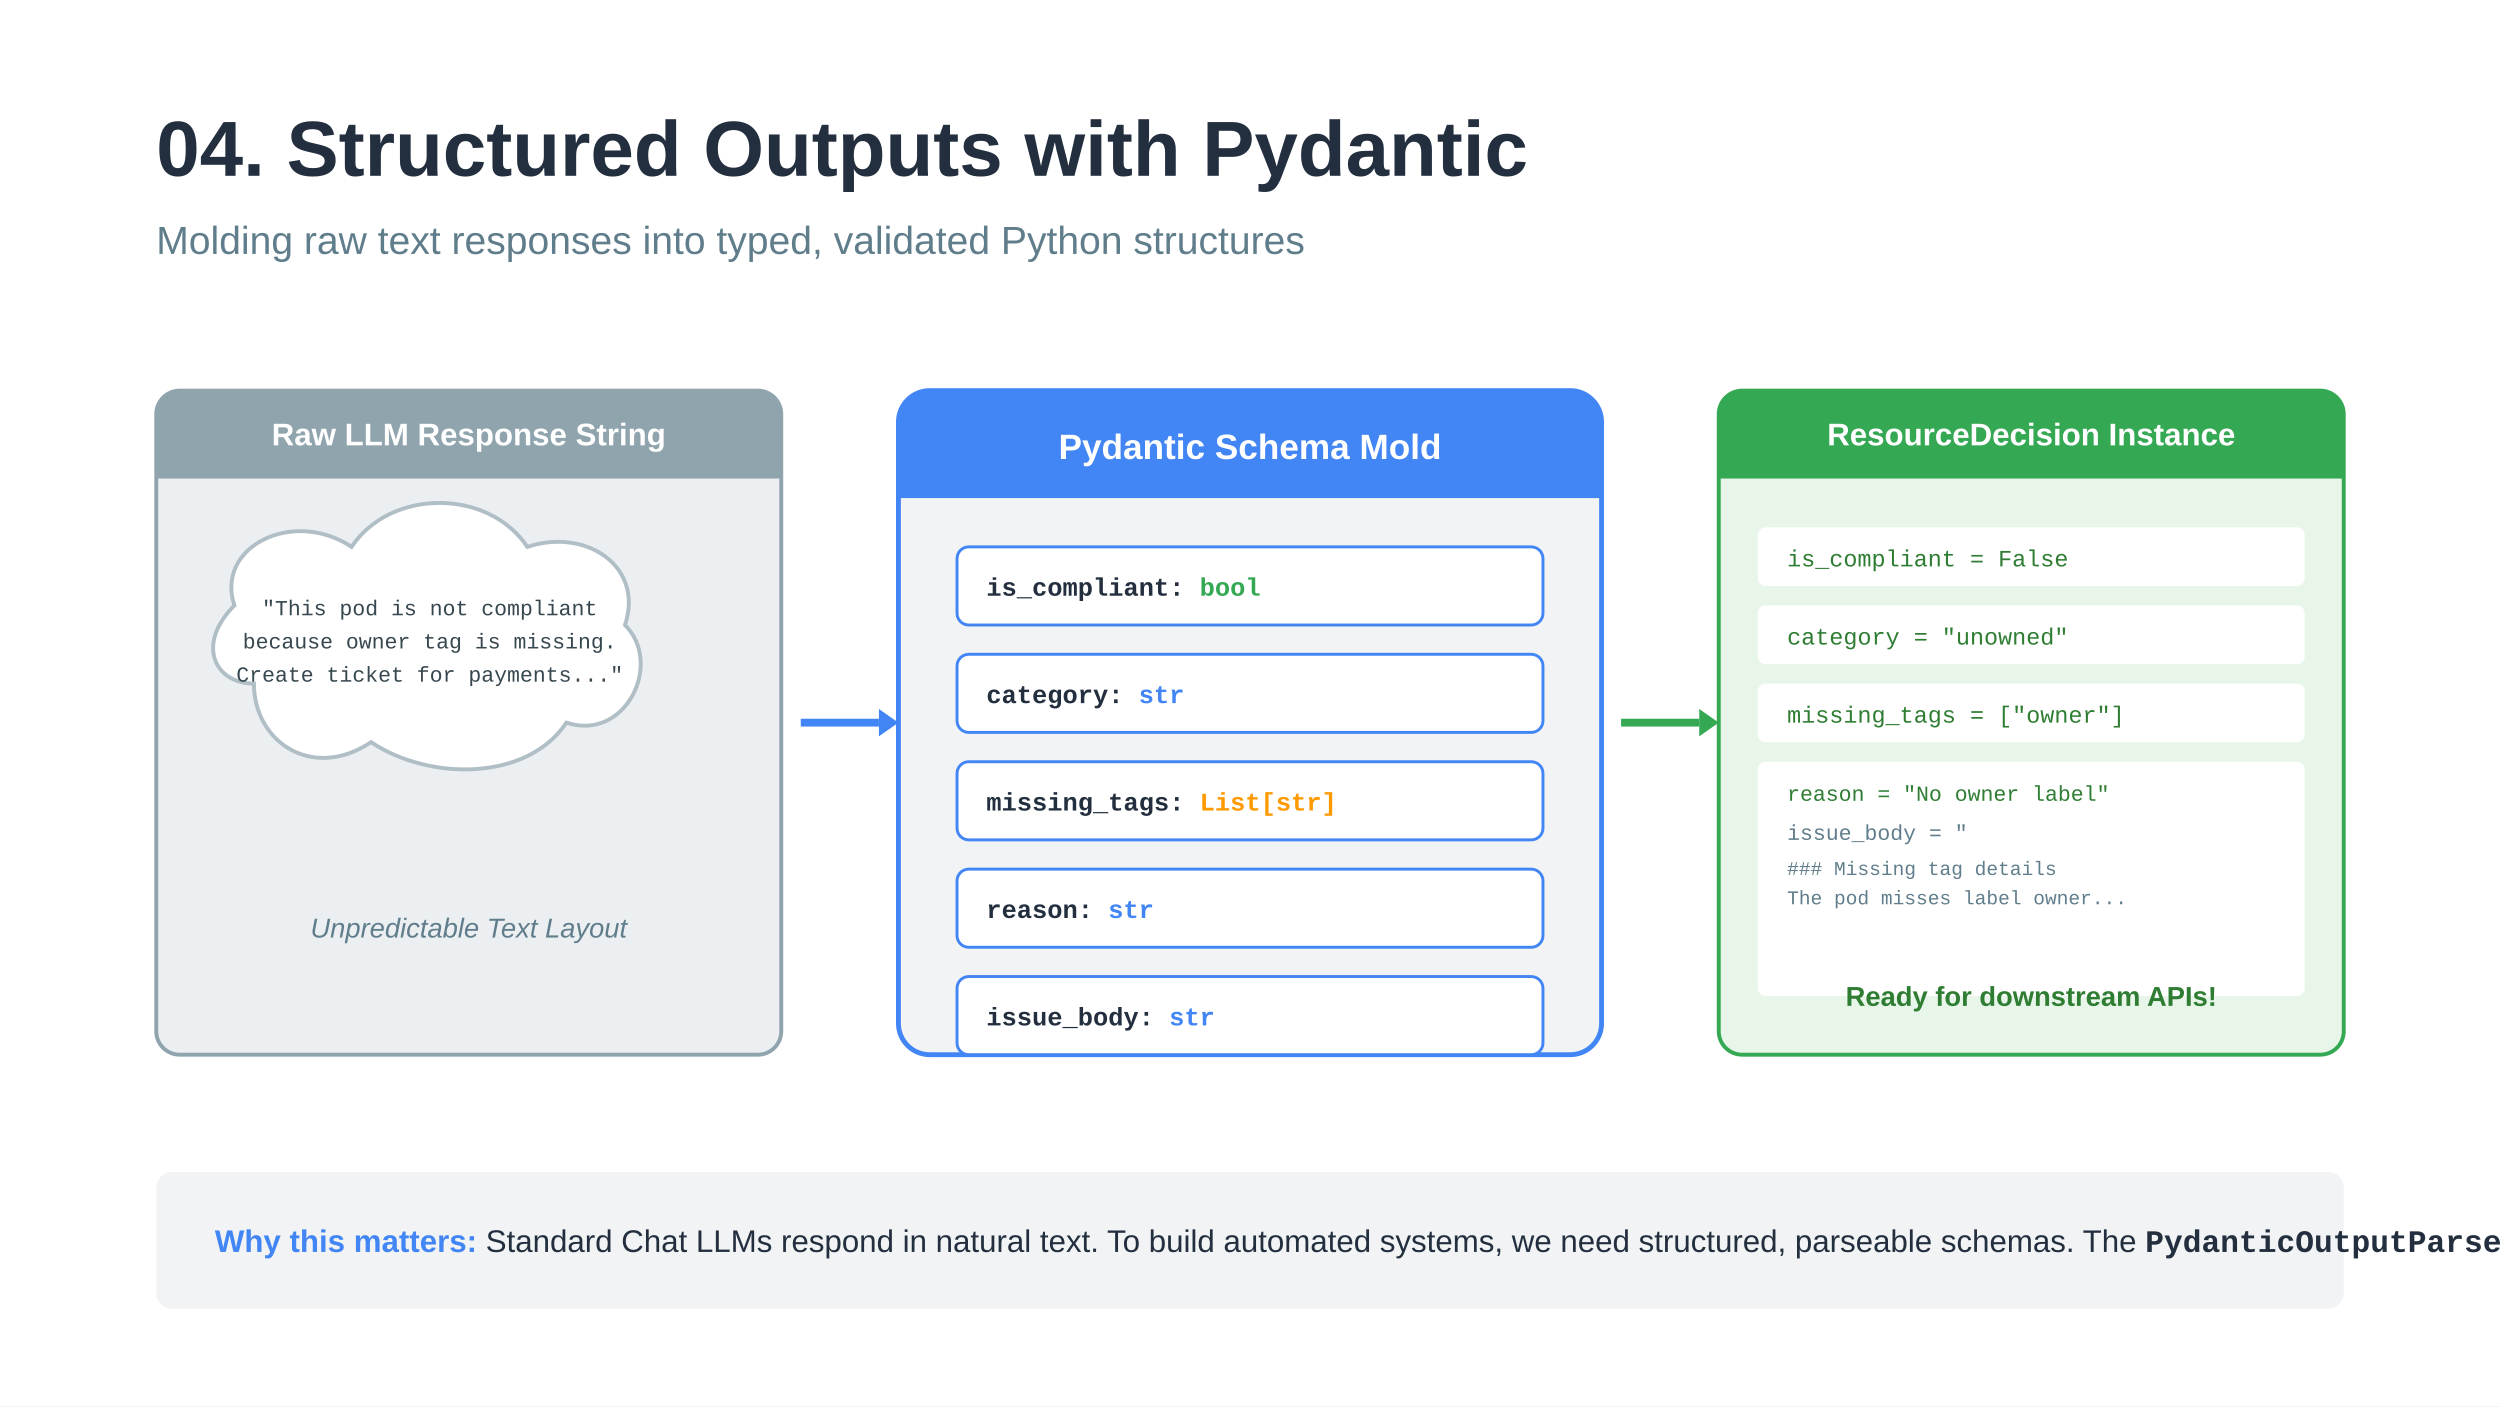
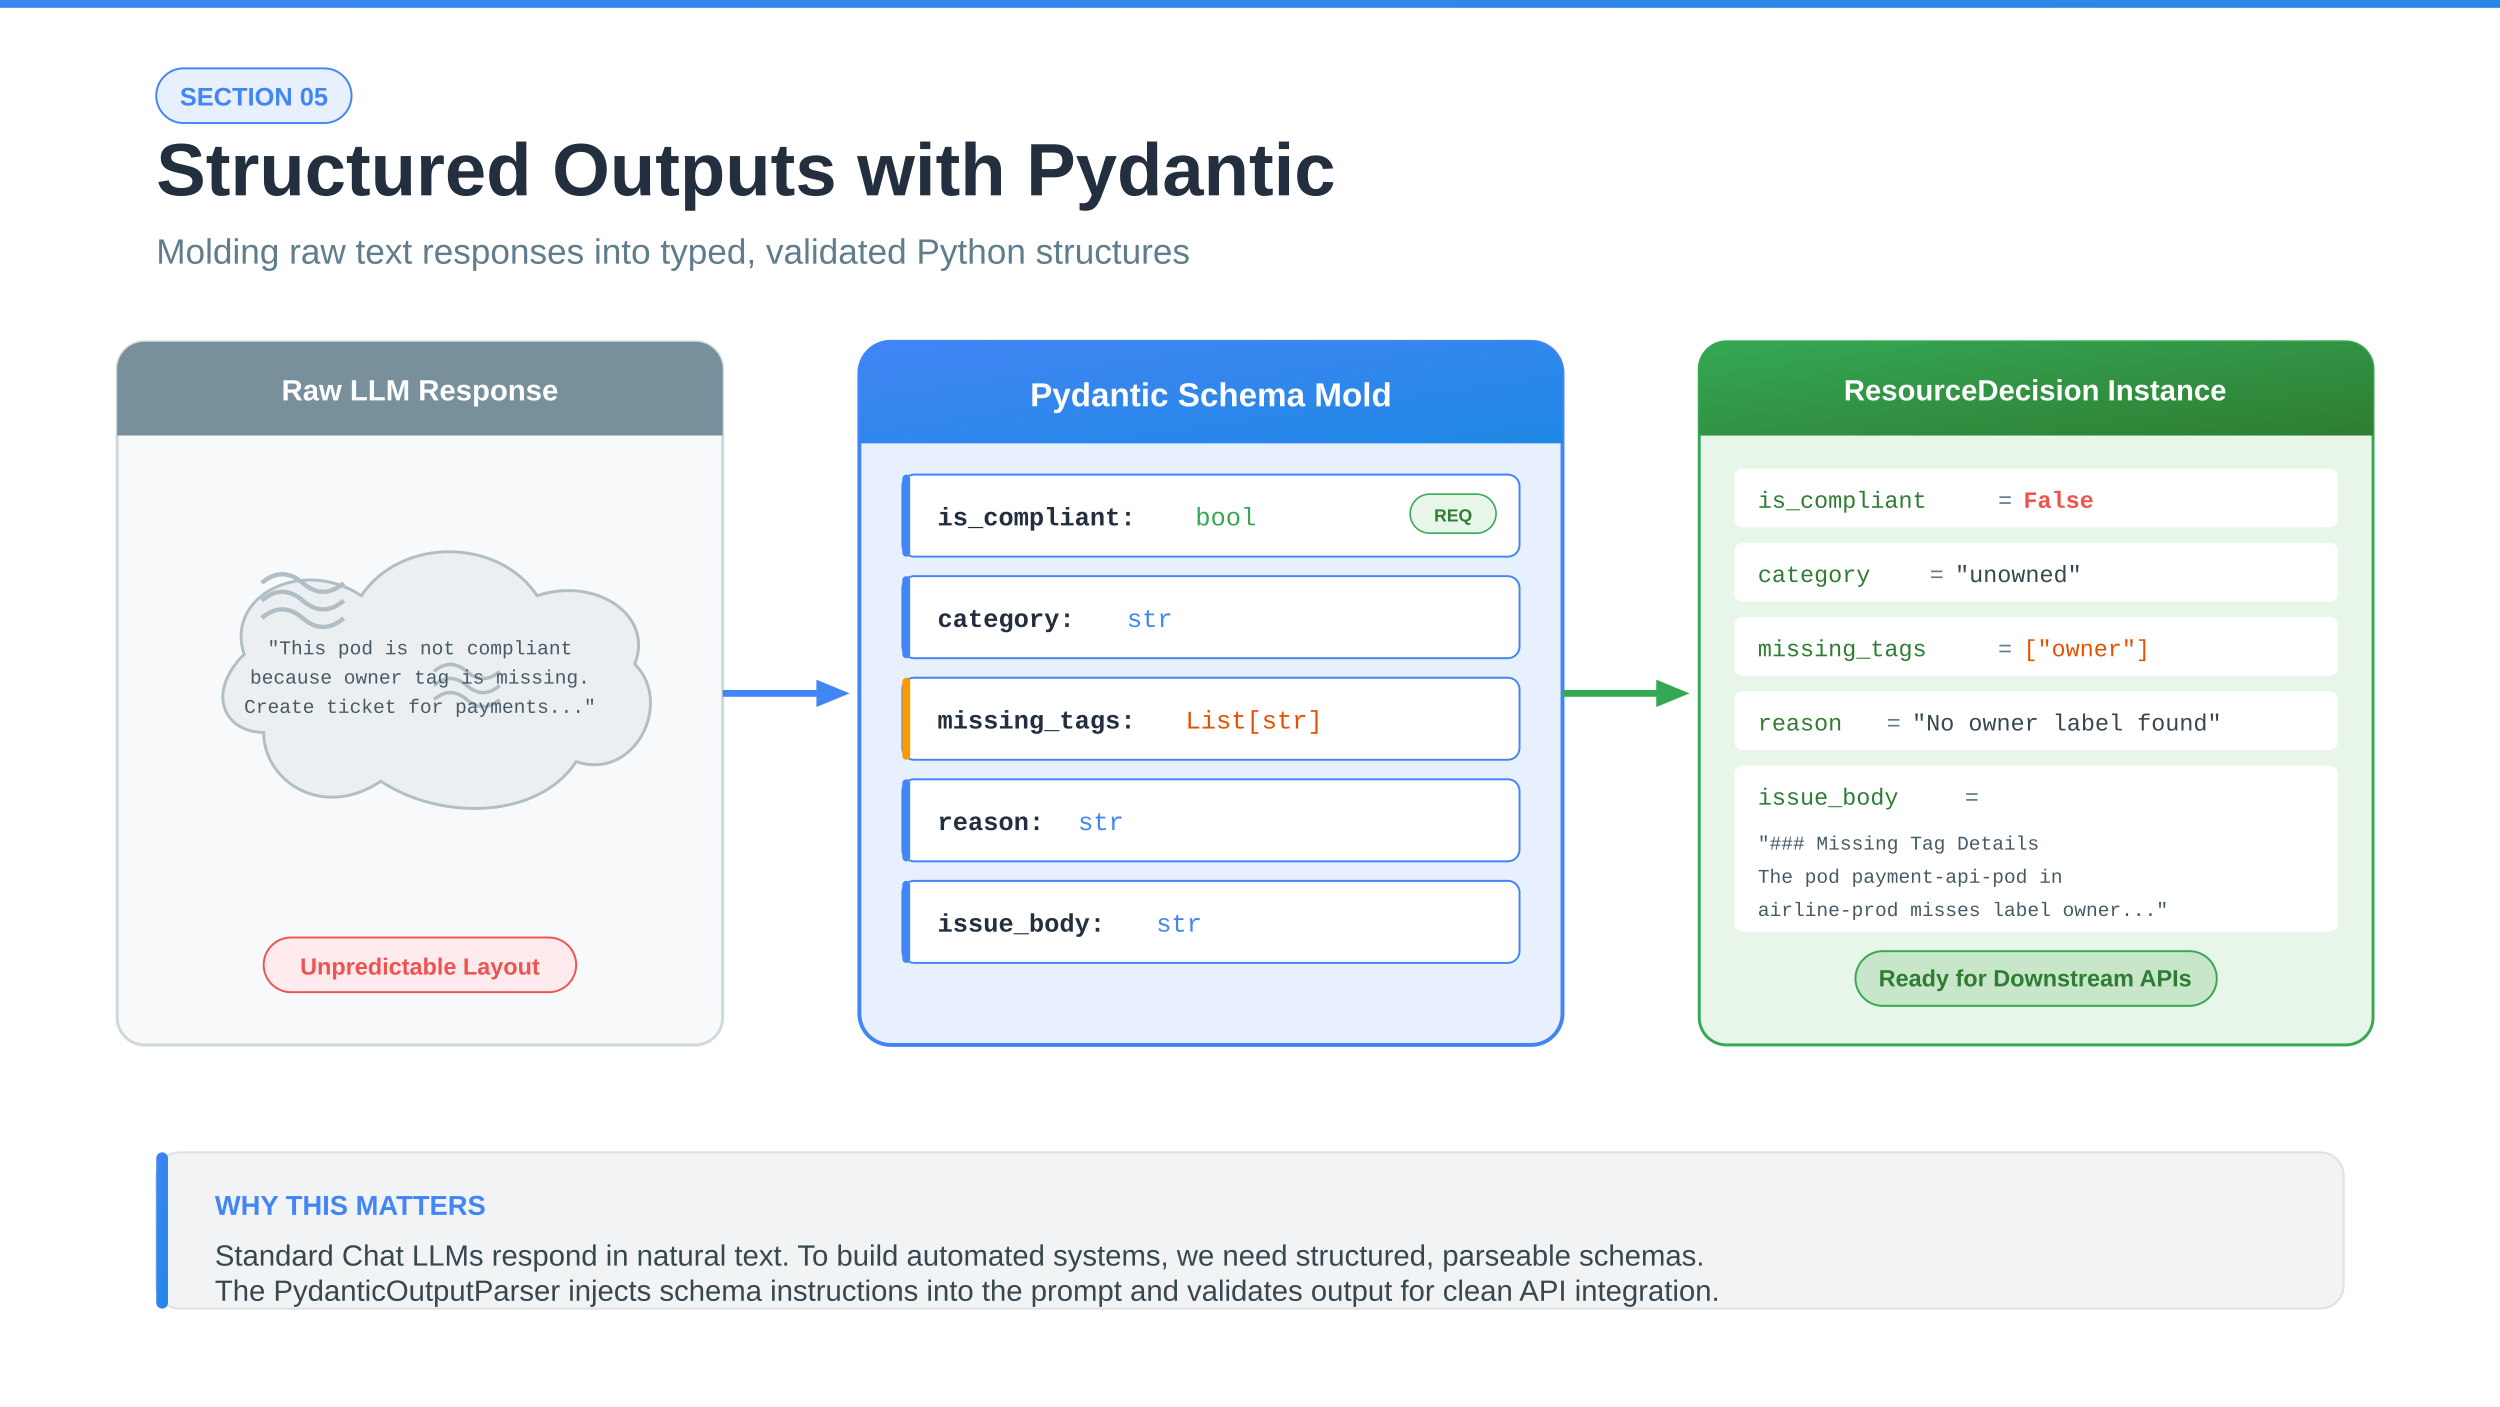
<svg xmlns="http://www.w3.org/2000/svg" viewBox="0 0 1280 720" width="100%" height="100%">
+   <defs>
+     <linearGradient id="accent-blue" x1="0" y1="0" x2="1" y2="1">
+       <stop offset="0%" stop-color="#4285F4" />
+       <stop offset="100%" stop-color="#1E88E5" />
+     </linearGradient>
+     <linearGradient id="accent-green" x1="0" y1="0" x2="1" y2="1">
+       <stop offset="0%" stop-color="#34A853" />
+       <stop offset="100%" stop-color="#2E7D32" />
+     </linearGradient>
+     <g id="icon-wavy">
+       <path d="M -14 -6 Q -7 -12 0 -6 Q 7 0 14 -6" fill="none" stroke="#B0BEC5" stroke-width="1.5" />
+       <path d="M -14 0 Q -7 -6 0 0 Q 7 6 14 0" fill="none" stroke="#B0BEC5" stroke-width="1.5" />
+       <path d="M -14 6 Q -7 0 0 6 Q 7 12 14 6" fill="none" stroke="#B0BEC5" stroke-width="1.5" />
+     </g>
+   </defs>
  <rect width="1280" height="720" fill="#FFFFFF" />
-   <text x="80" y="90" font-family="Arial, sans-serif" font-size="40" font-weight="bold" fill="#232F3E">04. Structured Outputs with Pydantic</text>
-   <text x="80" y="130" font-family="Arial, sans-serif" font-size="20" fill="#607D8B">Molding raw text responses into typed, validated Python structures</text>
-   <g transform="translate(80, 200)">
-     <rect width="320" height="340" rx="12" fill="#ECEFF1" stroke="#90A4AE" stroke-width="2" />
-     <path d="M 0 12 A 12 12 0 0 1 12 0 L 308 0 A 12 12 0 0 1 320 12 L 320 45 L 0 45 Z" fill="#90A4AE" />
-     <text x="160" y="28" font-family="Arial, sans-serif" font-size="16" font-weight="bold" fill="#FFFFFF" text-anchor="middle">Raw LLM Response String</text>
-     <path d="M 50 150 C 30 150, 20 130, 40 110 C 30 80, 70 60, 100 80 C 120 50, 170 50, 190 80 C 220 70, 250 90, 240 120 C 260 140, 240 180, 210 170 C 190 200, 140 200, 110 180 C 80 200, 50 180, 50 150 Z" fill="#FFFFFF" stroke="#B0BEC5" stroke-width="2" />
-     <text x="140" y="115" font-family="Courier New, monospace" font-size="11" fill="#37474F" text-anchor="middle">"This pod is not compliant</text>
-     <text x="140" y="132" font-family="Courier New, monospace" font-size="11" fill="#37474F" text-anchor="middle">because owner tag is missing.</text>
-     <text x="140" y="149" font-family="Courier New, monospace" font-size="11" fill="#37474F" text-anchor="middle">Create ticket for payments..."</text>
-     <text x="160" y="280" font-family="Arial, sans-serif" font-size="14" fill="#607D8B" text-anchor="middle" font-style="italic">Unpredictable Text Layout</text>
+   <rect x="0" y="0" width="1280" height="4" fill="url(#accent-blue)" />
+   <rect x="80" y="35" width="100" height="28" rx="14" fill="#E8F0FE" stroke="#4285F4" stroke-width="1" />
+   <text x="130" y="54" font-family="Arial, sans-serif" font-size="13" font-weight="bold" fill="#4285F4" text-anchor="middle">SECTION 05</text>
+   <text x="80" y="100" font-family="Arial, sans-serif" font-size="38" font-weight="bold" fill="#232F3E">Structured Outputs with Pydantic</text>
+   <text x="80" y="135" font-family="Arial, sans-serif" font-size="18" fill="#607D8B">Molding raw text responses into typed, validated Python structures</text>
+   <g transform="translate(60, 175)">
+     <rect width="310" height="360" rx="14" fill="#F8F9FA" stroke="#CFD8DC" stroke-width="1.5" />
+     <path d="M 0 14 A 14 14 0 0 1 14 0 L 296 0 A 14 14 0 0 1 310 14 L 310 48 L 0 48 Z" fill="#78909C" />
+     <text x="155" y="30" font-family="Arial, sans-serif" font-size="15" font-weight="bold" fill="#FFFFFF" text-anchor="middle">Raw LLM Response</text>
+     <g transform="translate(155, 170)">
+       <path d="M -80 30 C -100 30, -110 10, -90 -10 C -100 -40, -60 -60, -30 -40 C -10 -70, 40 -70, 60 -40 C 90 -50, 120 -30, 110 -5 C 130 15, 110 55, 80 45 C 60 75, 10 75, -20 55 C -50 75, -80 55, -80 30 Z" fill="#ECEFF1" stroke="#B0BEC5" stroke-width="1.5" />
+       <use href="#icon-wavy" x="-40" y="-25" transform="scale(1.5)" />
+       <use href="#icon-wavy" x="20" y="5" transform="scale(1.2)" />
+       <text x="0" y="-10" font-family="Courier New, monospace" font-size="10" fill="#455A64" text-anchor="middle">"This pod is not compliant</text>
+       <text x="0" y="5" font-family="Courier New, monospace" font-size="10" fill="#455A64" text-anchor="middle">because owner tag is missing.</text>
+       <text x="0" y="20" font-family="Courier New, monospace" font-size="10" fill="#455A64" text-anchor="middle">Create ticket for payments..."</text>
+     </g>
+     <rect x="75" y="305" width="160" height="28" rx="14" fill="#FFEBEE" stroke="#EF5350" stroke-width="1" />
+     <text x="155" y="324" font-family="Arial, sans-serif" font-size="12" fill="#EF5350" text-anchor="middle" font-weight="bold">Unpredictable Layout</text>
  </g>
-   <g transform="translate(460, 200)">
-     <rect width="360" height="340" rx="16" fill="#F1F3F4" stroke="#4285F4" stroke-width="2.5" />
-     <path d="M 0 16 A 16 16 0 0 1 16 0 L 344 0 A 16 16 0 0 1 360 16 L 360 55 L 0 55 Z" fill="#4285F4" />
-     <text x="180" y="35" font-family="Arial, sans-serif" font-size="18" font-weight="bold" fill="#FFFFFF" text-anchor="middle">Pydantic Schema Mold</text>
-     <g transform="translate(30, 80)">
-       <rect x="0" y="0" width="300" height="40" rx="6" fill="#FFFFFF" stroke="#4285F4" stroke-width="1.5" />
-       <text x="15" y="25" font-family="Courier New, monospace" font-size="13" font-weight="bold" fill="#232F3E">is_compliant: <tspan fill="#34A853">bool</tspan>
-       </text>
-       <rect x="0" y="55" width="300" height="40" rx="6" fill="#FFFFFF" stroke="#4285F4" stroke-width="1.5" />
-       <text x="15" y="80" font-family="Courier New, monospace" font-size="13" font-weight="bold" fill="#232F3E">category: <tspan fill="#4285F4">str</tspan>
-       </text>
-       <rect x="0" y="110" width="300" height="40" rx="6" fill="#FFFFFF" stroke="#4285F4" stroke-width="1.5" />
-       <text x="15" y="135" font-family="Courier New, monospace" font-size="13" font-weight="bold" fill="#232F3E">missing_tags: <tspan fill="#FF9900">List[str]</tspan>
-       </text>
-       <rect x="0" y="165" width="300" height="40" rx="6" fill="#FFFFFF" stroke="#4285F4" stroke-width="1.5" />
-       <text x="15" y="190" font-family="Courier New, monospace" font-size="13" font-weight="bold" fill="#232F3E">reason: <tspan fill="#4285F4">str</tspan>
-       </text>
-       <rect x="0" y="220" width="300" height="40" rx="6" fill="#FFFFFF" stroke="#4285F4" stroke-width="1.5" />
-       <text x="15" y="245" font-family="Courier New, monospace" font-size="13" font-weight="bold" fill="#232F3E">issue_body: <tspan fill="#4285F4">str</tspan>
-       </text>
+   <path d="M 370 355 L 420 355" stroke="#4285F4" stroke-width="3.5" />
+   <polygon points="418,348 435,355 418,362" fill="#4285F4" />
+   <g transform="translate(440, 175)">
+     <rect width="360" height="360" rx="16" fill="#E8F0FE" stroke="#4285F4" stroke-width="2" />
+     <path d="M 0 16 A 16 16 0 0 1 16 0 L 344 0 A 16 16 0 0 1 360 16 L 360 52 L 0 52 Z" fill="url(#accent-blue)" />
+     <text x="180" y="33" font-family="Arial, sans-serif" font-size="17" font-weight="bold" fill="#FFFFFF" text-anchor="middle">Pydantic Schema Mold</text>
+     <g transform="translate(22, 68)">
+       <rect x="0" y="0" width="316" height="42" rx="6" fill="#FFFFFF" stroke="#4285F4" stroke-width="1" />
+       <rect x="0" y="0" width="4" height="42" rx="2" fill="#4285F4" />
+       <text x="18" y="26" font-family="Courier New, monospace" font-size="13" font-weight="bold" fill="#232F3E">is_compliant:</text>
+       <text x="150" y="26" font-family="Courier New, monospace" font-size="13" fill="#34A853">bool</text>
+       <rect x="260" y="10" width="44" height="20" rx="10" fill="#E8F5E9" stroke="#34A853" stroke-width="0.8" />
+       <text x="282" y="24" font-family="Arial, sans-serif" font-size="9" font-weight="bold" fill="#2E7D32" text-anchor="middle">REQ</text>
+       <rect x="0" y="52" width="316" height="42" rx="6" fill="#FFFFFF" stroke="#4285F4" stroke-width="1" />
+       <rect x="0" y="52" width="4" height="42" rx="2" fill="#4285F4" />
+       <text x="18" y="78" font-family="Courier New, monospace" font-size="13" font-weight="bold" fill="#232F3E">category:</text>
+       <text x="115" y="78" font-family="Courier New, monospace" font-size="13" fill="#4285F4">str</text>
+       <rect x="0" y="104" width="316" height="42" rx="6" fill="#FFFFFF" stroke="#4285F4" stroke-width="1" />
+       <rect x="0" y="104" width="4" height="42" rx="2" fill="#FF9900" />
+       <text x="18" y="130" font-family="Courier New, monospace" font-size="13" font-weight="bold" fill="#232F3E">missing_tags:</text>
+       <text x="145" y="130" font-family="Courier New, monospace" font-size="13" fill="#E65100">List[str]</text>
+       <rect x="0" y="156" width="316" height="42" rx="6" fill="#FFFFFF" stroke="#4285F4" stroke-width="1" />
+       <rect x="0" y="156" width="4" height="42" rx="2" fill="#4285F4" />
+       <text x="18" y="182" font-family="Courier New, monospace" font-size="13" font-weight="bold" fill="#232F3E">reason:</text>
+       <text x="90" y="182" font-family="Courier New, monospace" font-size="13" fill="#4285F4">str</text>
+       <rect x="0" y="208" width="316" height="42" rx="6" fill="#FFFFFF" stroke="#4285F4" stroke-width="1" />
+       <rect x="0" y="208" width="4" height="42" rx="2" fill="#4285F4" />
+       <text x="18" y="234" font-family="Courier New, monospace" font-size="13" font-weight="bold" fill="#232F3E">issue_body:</text>
+       <text x="130" y="234" font-family="Courier New, monospace" font-size="13" fill="#4285F4">str</text>
    </g>
  </g>
-   <path d="M 410 370 L 450 370" stroke="#4285F4" stroke-width="4" />
-   <path d="M 450 363 L 460 370 L 450 377 Z" fill="#4285F4" />
-   <path d="M 830 370 L 870 370" stroke="#34A853" stroke-width="4" />
-   <path d="M 870 363 L 880 370 L 870 377 Z" fill="#34A853" />
-   <g transform="translate(880, 200)">
-     <rect width="320" height="340" rx="12" fill="#E8F5E9" stroke="#34A853" stroke-width="2" />
-     <path d="M 0 12 A 12 12 0 0 1 12 0 L 308 0 A 12 12 0 0 1 320 12 L 320 45 L 0 45 Z" fill="#34A853" />
-     <text x="160" y="28" font-family="Arial, sans-serif" font-size="16" font-weight="bold" fill="#FFFFFF" text-anchor="middle">ResourceDecision Instance</text>
-     <g transform="translate(20, 70)">
-       <rect x="0" y="0" width="280" height="30" rx="4" fill="#FFFFFF" />
-       <text x="15" y="20" font-family="Courier New, monospace" font-size="12" fill="#2E7D32">is_compliant = False</text>
-       <rect x="0" y="40" width="280" height="30" rx="4" fill="#FFFFFF" />
-       <text x="15" y="60" font-family="Courier New, monospace" font-size="12" fill="#2E7D32">category = "unowned"</text>
-       <rect x="0" y="80" width="280" height="30" rx="4" fill="#FFFFFF" />
-       <text x="15" y="100" font-family="Courier New, monospace" font-size="12" fill="#2E7D32">missing_tags = ["owner"]</text>
-       <rect x="0" y="120" width="280" height="120" rx="4" fill="#FFFFFF" />
-       <text x="15" y="140" font-family="Courier New, monospace" font-size="11" fill="#2E7D32">reason = "No owner label"</text>
-       <text x="15" y="160" font-family="Courier New, monospace" font-size="11" fill="#607D8B">issue_body = "</text>
-       <text x="15" y="178" font-family="Courier New, monospace" font-size="10" fill="#607D8B">### Missing tag details</text>
-       <text x="15" y="193" font-family="Courier New, monospace" font-size="10" fill="#607D8B">The pod misses label owner...</text>
+   <path d="M 800 355 L 850 355" stroke="#34A853" stroke-width="3.5" />
+   <polygon points="848,348 865,355 848,362" fill="#34A853" />
+   <g transform="translate(870, 175)">
+     <rect width="345" height="360" rx="14" fill="#E8F5E9" stroke="#34A853" stroke-width="1.5" />
+     <path d="M 0 14 A 14 14 0 0 1 14 0 L 331 0 A 14 14 0 0 1 345 14 L 345 48 L 0 48 Z" fill="url(#accent-green)" />
+     <text x="172" y="30" font-family="Arial, sans-serif" font-size="15" font-weight="bold" fill="#FFFFFF" text-anchor="middle">ResourceDecision Instance</text>
+     <g transform="translate(18, 65)">
+       <rect x="0" y="0" width="309" height="30" rx="4" fill="#FFFFFF" />
+       <text x="12" y="20" font-family="Courier New, monospace" font-size="12" fill="#2E7D32">is_compliant</text>
+       <text x="135" y="20" font-family="Courier New, monospace" font-size="12" fill="#607D8B">=</text>
+       <text x="148" y="20" font-family="Courier New, monospace" font-size="12" font-weight="bold" fill="#EF5350">False</text>
+       <rect x="0" y="38" width="309" height="30" rx="4" fill="#FFFFFF" />
+       <text x="12" y="58" font-family="Courier New, monospace" font-size="12" fill="#2E7D32">category</text>
+       <text x="100" y="58" font-family="Courier New, monospace" font-size="12" fill="#607D8B">=</text>
+       <text x="113" y="58" font-family="Courier New, monospace" font-size="12" fill="#37474F">"unowned"</text>
+       <rect x="0" y="76" width="309" height="30" rx="4" fill="#FFFFFF" />
+       <text x="12" y="96" font-family="Courier New, monospace" font-size="12" fill="#2E7D32">missing_tags</text>
+       <text x="135" y="96" font-family="Courier New, monospace" font-size="12" fill="#607D8B">=</text>
+       <text x="148" y="96" font-family="Courier New, monospace" font-size="12" fill="#E65100">["owner"]</text>
+       <rect x="0" y="114" width="309" height="30" rx="4" fill="#FFFFFF" />
+       <text x="12" y="134" font-family="Courier New, monospace" font-size="12" fill="#2E7D32">reason</text>
+       <text x="78" y="134" font-family="Courier New, monospace" font-size="12" fill="#607D8B">=</text>
+       <text x="91" y="134" font-family="Courier New, monospace" font-size="12" fill="#37474F">"No owner label found"</text>
+       <rect x="0" y="152" width="309" height="85" rx="4" fill="#FFFFFF" />
+       <text x="12" y="172" font-family="Courier New, monospace" font-size="12" fill="#2E7D32">issue_body</text>
+       <text x="118" y="172" font-family="Courier New, monospace" font-size="12" fill="#607D8B">=</text>
+       <text x="12" y="195" font-family="Courier New, monospace" font-size="10" fill="#455A64">"### Missing Tag Details</text>
+       <text x="12" y="212" font-family="Courier New, monospace" font-size="10" fill="#455A64">The pod payment-api-pod in</text>
+       <text x="12" y="229" font-family="Courier New, monospace" font-size="10" fill="#455A64">airline-prod misses label owner..."</text>
    </g>
-     <text x="160" y="315" font-family="Arial, sans-serif" font-size="14" fill="#2E7D32" text-anchor="middle" font-weight="bold">Ready for downstream APIs!</text>
+     <rect x="80" y="312" width="185" height="28" rx="14" fill="#C8E6C9" stroke="#34A853" stroke-width="1" />
+     <text x="172" y="330" font-family="Arial, sans-serif" font-size="12" font-weight="bold" fill="#2E7D32" text-anchor="middle">Ready for Downstream APIs</text>
  </g>
-   <rect x="80" y="600" width="1120" height="70" rx="8" fill="#F1F3F4" />
-   <text x="110" y="641" font-family="Arial, sans-serif" font-size="16" fill="#232F3E">
-     <tspan font-weight="bold" fill="#4285F4">Why this matters:</tspan> Standard Chat LLMs respond in natural text. To build automated systems, we need structured, parseable schemas. The <tspan font-family="Courier New, monospace" font-weight="bold">PydanticOutputParser</tspan> injects schema instructions into the prompt and validates the output, ensuring a clean interface with the downstream issue tracker services.
-   </text>
+   <rect x="80" y="590" width="1120" height="80" rx="12" fill="#F1F3F4" stroke="#E0E0E0" stroke-width="1" />
+   <rect x="80" y="590" width="6" height="80" rx="3" fill="url(#accent-blue)" />
+   <text x="110" y="622" font-family="Arial, sans-serif" font-size="14" font-weight="bold" fill="#4285F4">WHY THIS MATTERS</text>
+   <text x="110" y="648" font-family="Arial, sans-serif" font-size="15" fill="#37474F">Standard Chat LLMs respond in natural text. To build automated systems, we need structured, parseable schemas.</text>
+   <text x="110" y="666" font-family="Arial, sans-serif" font-size="15" fill="#37474F">The PydanticOutputParser injects schema instructions into the prompt and validates output for clean API integration.</text>
</svg>
